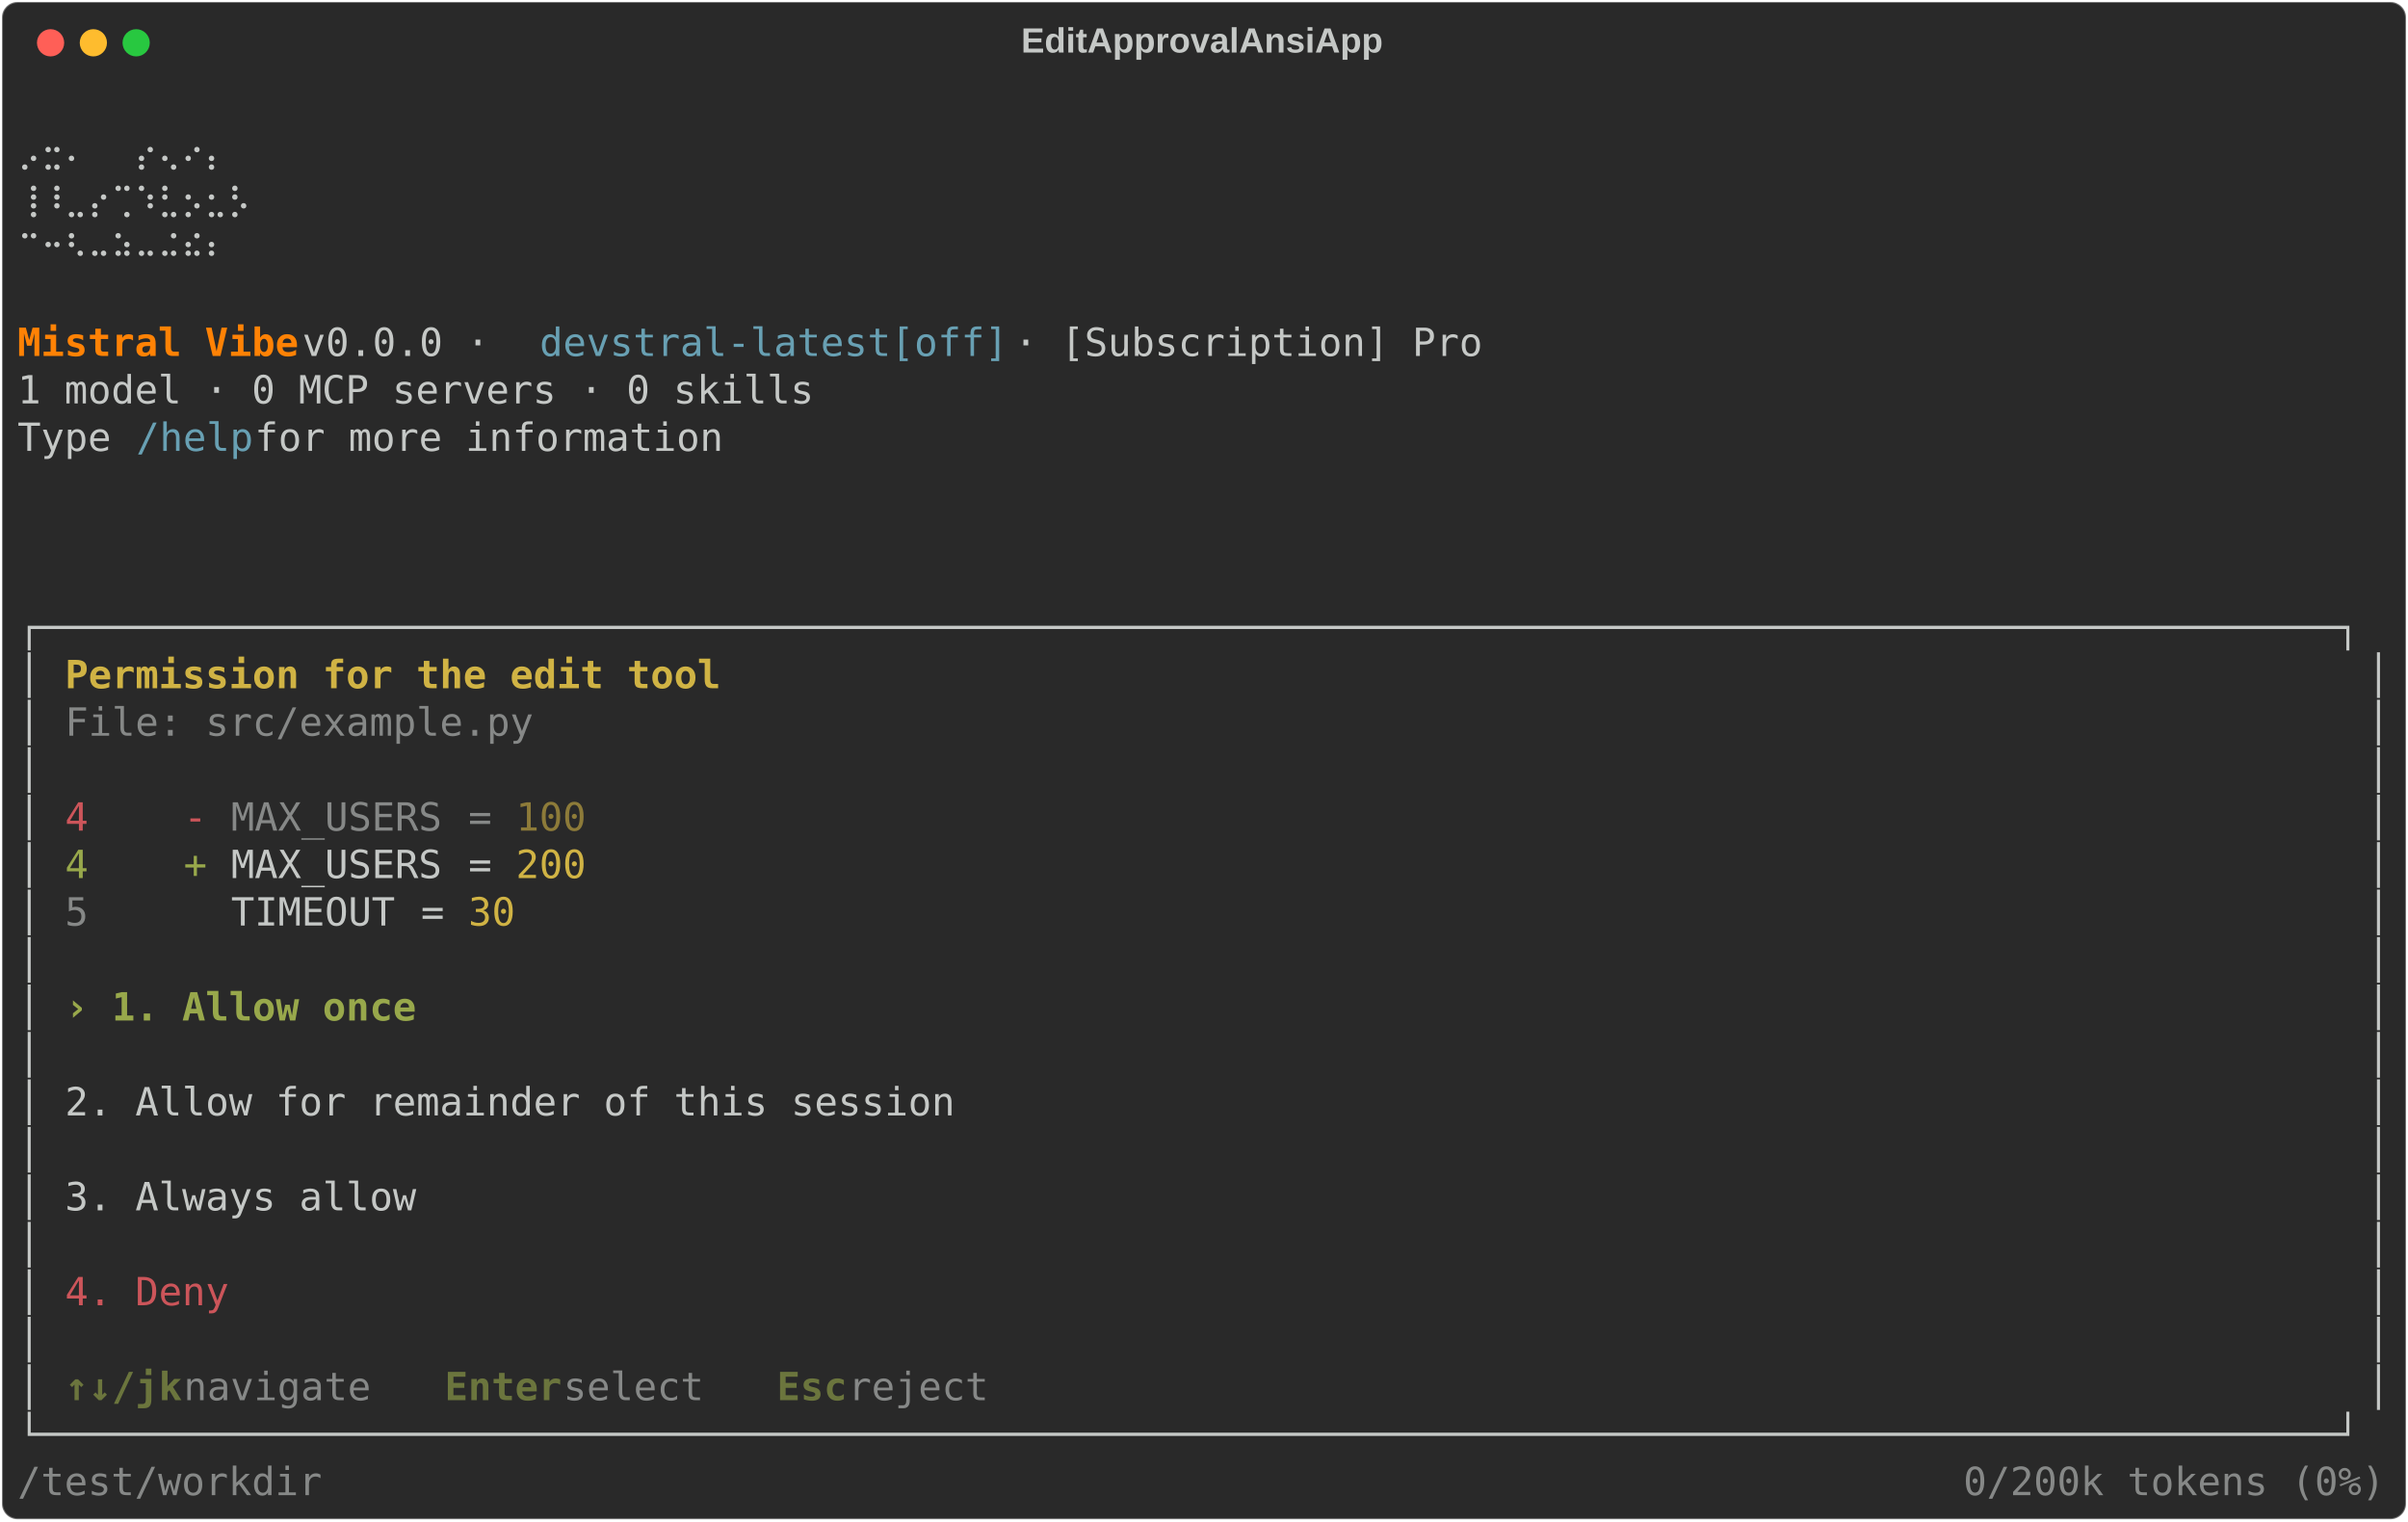
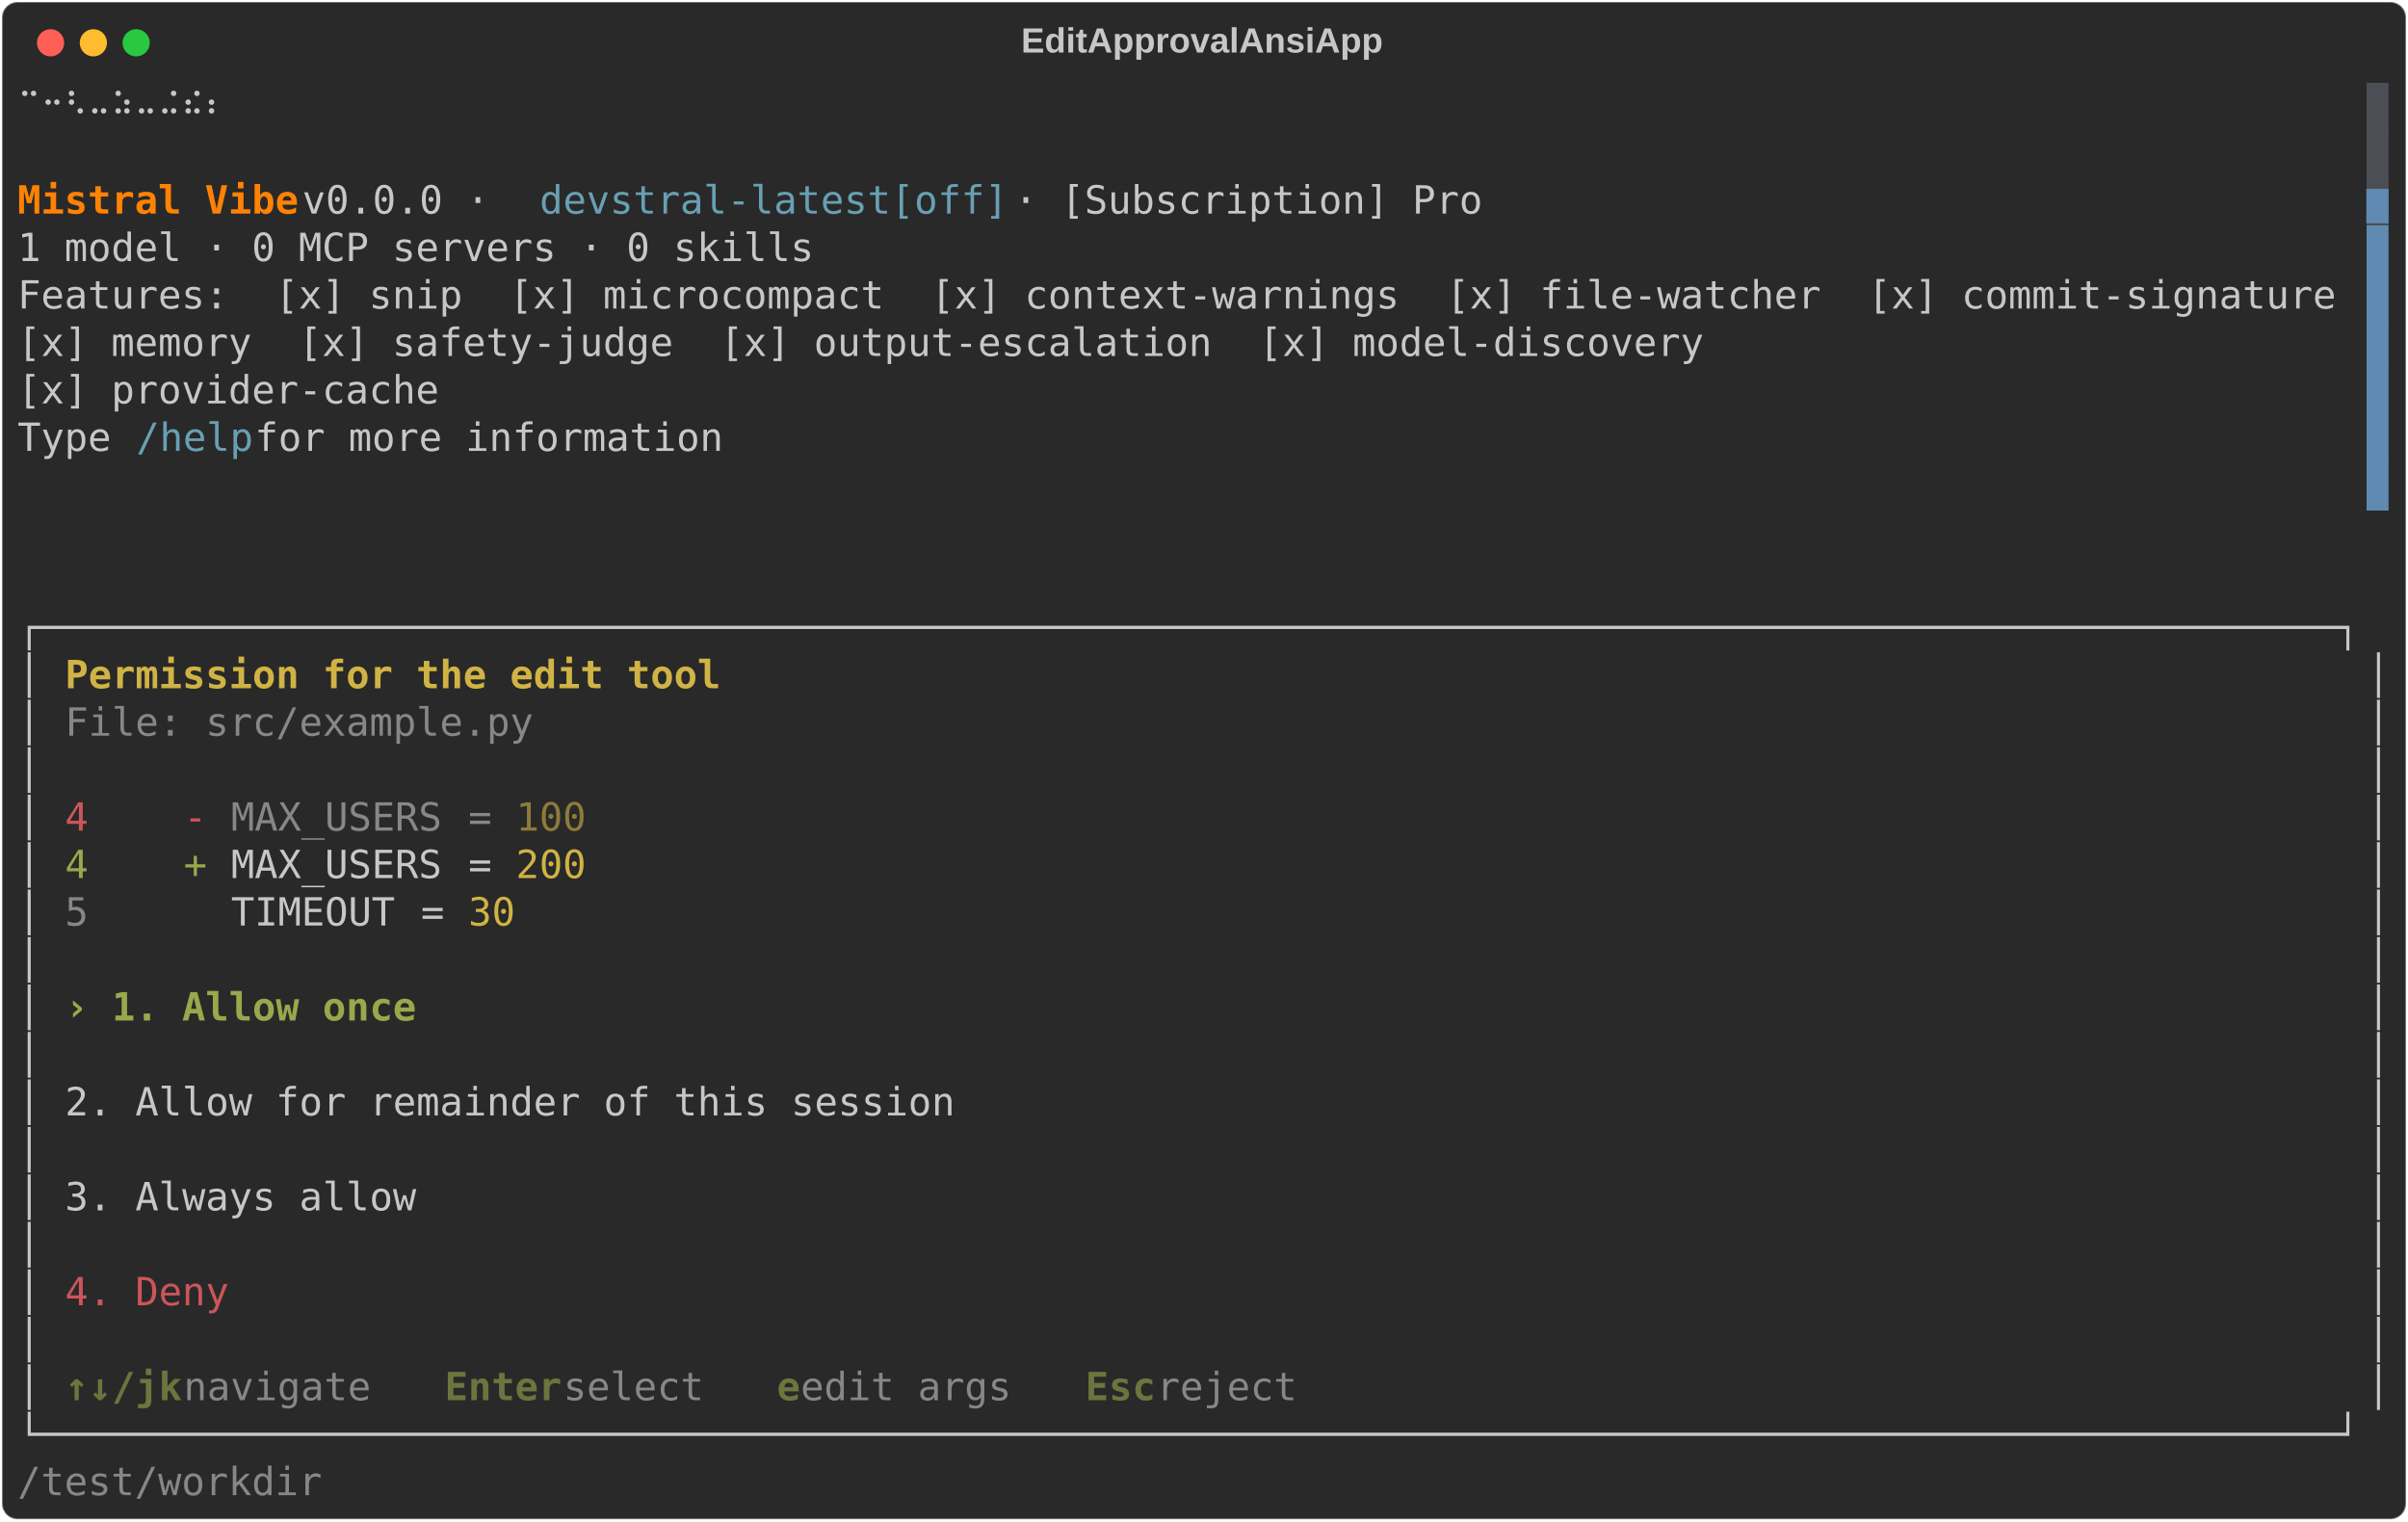
<svg xmlns="http://www.w3.org/2000/svg" class="rich-terminal" viewBox="0 0 1238 782.0">
  <style>

    @font-face {
        font-family: "Fira Code";
        src: local("FiraCode-Regular"),
                url("https://cdnjs.cloudflare.com/ajax/libs/firacode/6.2.0/woff2/FiraCode-Regular.woff2") format("woff2"),
                url("https://cdnjs.cloudflare.com/ajax/libs/firacode/6.2.0/woff/FiraCode-Regular.woff") format("woff");
        font-style: normal;
        font-weight: 400;
    }
    @font-face {
        font-family: "Fira Code";
        src: local("FiraCode-Bold"),
                url("https://cdnjs.cloudflare.com/ajax/libs/firacode/6.2.0/woff2/FiraCode-Bold.woff2") format("woff2"),
                url("https://cdnjs.cloudflare.com/ajax/libs/firacode/6.2.0/woff/FiraCode-Bold.woff") format("woff");
        font-style: bold;
        font-weight: 700;
    }

    .terminal-matrix {
        font-family: Fira Code, monospace;
        font-size: 20px;
        line-height: 24.4px;
        font-variant-east-asian: full-width;
    }

    .terminal-title {
        font-size: 18px;
        font-weight: bold;
        font-family: arial;
    }

    .terminal-r1 { fill: #c5c8c6 }
.terminal-r2 { fill: #ff8205;font-weight: bold }
.terminal-r3 { fill: #68a0b3 }
- .terminal-r4 { fill: #d0b344;font-weight: bold }
- .terminal-r5 { fill: #868887 }
- .terminal-r6 { fill: #cc555a }
- .terminal-r7 { fill: #8d7b39 }
- .terminal-r8 { fill: #98a84b }
- .terminal-r9 { fill: #d0b344 }
- .terminal-r10 { fill: #98a84b;font-weight: bold }
- .terminal-r11 { fill: #6b753d;font-weight: bold }
+ .terminal-r4 { fill: #608ab1 }
+ .terminal-r5 { fill: #292929 }
+ .terminal-r6 { fill: #d0b344;font-weight: bold }
+ .terminal-r7 { fill: #868887 }
+ .terminal-r8 { fill: #cc555a }
+ .terminal-r9 { fill: #8d7b39 }
+ .terminal-r10 { fill: #98a84b }
+ .terminal-r11 { fill: #d0b344 }
+ .terminal-r12 { fill: #98a84b;font-weight: bold }
+ .terminal-r13 { fill: #6b753d;font-weight: bold }
    </style>
  <defs>
    <clipPath id="terminal-clip-terminal">
      <rect x="0" y="0" width="1219.0" height="731.0" />
    </clipPath>
    <clipPath id="terminal-line-0">
      <rect x="0" y="1.5" width="1220" height="24.65" />
    </clipPath>
    <clipPath id="terminal-line-1">
      <rect x="0" y="25.9" width="1220" height="24.65" />
    </clipPath>
    <clipPath id="terminal-line-2">
      <rect x="0" y="50.3" width="1220" height="24.65" />
    </clipPath>
    <clipPath id="terminal-line-3">
      <rect x="0" y="74.7" width="1220" height="24.65" />
    </clipPath>
    <clipPath id="terminal-line-4">
      <rect x="0" y="99.1" width="1220" height="24.65" />
    </clipPath>
    <clipPath id="terminal-line-5">
      <rect x="0" y="123.5" width="1220" height="24.65" />
    </clipPath>
    <clipPath id="terminal-line-6">
      <rect x="0" y="147.9" width="1220" height="24.65" />
    </clipPath>
    <clipPath id="terminal-line-7">
      <rect x="0" y="172.3" width="1220" height="24.65" />
    </clipPath>
    <clipPath id="terminal-line-8">
      <rect x="0" y="196.7" width="1220" height="24.65" />
    </clipPath>
    <clipPath id="terminal-line-9">
      <rect x="0" y="221.1" width="1220" height="24.65" />
    </clipPath>
    <clipPath id="terminal-line-10">
      <rect x="0" y="245.5" width="1220" height="24.65" />
    </clipPath>
    <clipPath id="terminal-line-11">
      <rect x="0" y="269.9" width="1220" height="24.65" />
    </clipPath>
    <clipPath id="terminal-line-12">
      <rect x="0" y="294.3" width="1220" height="24.65" />
    </clipPath>
    <clipPath id="terminal-line-13">
      <rect x="0" y="318.7" width="1220" height="24.65" />
    </clipPath>
    <clipPath id="terminal-line-14">
      <rect x="0" y="343.1" width="1220" height="24.65" />
    </clipPath>
    <clipPath id="terminal-line-15">
      <rect x="0" y="367.5" width="1220" height="24.65" />
    </clipPath>
    <clipPath id="terminal-line-16">
      <rect x="0" y="391.9" width="1220" height="24.65" />
    </clipPath>
    <clipPath id="terminal-line-17">
      <rect x="0" y="416.3" width="1220" height="24.65" />
    </clipPath>
    <clipPath id="terminal-line-18">
      <rect x="0" y="440.7" width="1220" height="24.65" />
    </clipPath>
    <clipPath id="terminal-line-19">
      <rect x="0" y="465.1" width="1220" height="24.65" />
    </clipPath>
    <clipPath id="terminal-line-20">
      <rect x="0" y="489.5" width="1220" height="24.65" />
    </clipPath>
    <clipPath id="terminal-line-21">
      <rect x="0" y="513.9" width="1220" height="24.65" />
    </clipPath>
    <clipPath id="terminal-line-22">
      <rect x="0" y="538.3" width="1220" height="24.65" />
    </clipPath>
    <clipPath id="terminal-line-23">
      <rect x="0" y="562.7" width="1220" height="24.65" />
    </clipPath>
    <clipPath id="terminal-line-24">
      <rect x="0" y="587.1" width="1220" height="24.65" />
    </clipPath>
    <clipPath id="terminal-line-25">
      <rect x="0" y="611.5" width="1220" height="24.65" />
    </clipPath>
    <clipPath id="terminal-line-26">
      <rect x="0" y="635.9" width="1220" height="24.65" />
    </clipPath>
    <clipPath id="terminal-line-27">
      <rect x="0" y="660.3" width="1220" height="24.65" />
    </clipPath>
    <clipPath id="terminal-line-28">
      <rect x="0" y="684.7" width="1220" height="24.65" />
    </clipPath>
  </defs>
  <rect fill="#292929" stroke="rgba(255,255,255,0.35)" stroke-width="1" x="1" y="1" width="1236" height="780" rx="8" />
  <text class="terminal-title" fill="#c5c8c6" text-anchor="middle" x="618" y="27">EditApprovalAnsiApp</text>
  <g transform="translate(26,22)">
    <circle cx="0" cy="0" r="7" fill="#ff5f57" />
    <circle cx="22" cy="0" r="7" fill="#febc2e" />
    <circle cx="44" cy="0" r="7" fill="#28c840" />
  </g>
  <g transform="translate(9, 41)" clip-path="url(#terminal-clip-terminal)">
+     <rect fill="#4b4e55" x="1207.8" y="1.5" width="12.2" height="24.65" shape-rendering="crispEdges" />
+     <rect fill="#4b4e55" x="1207.8" y="25.9" width="12.2" height="24.65" shape-rendering="crispEdges" />
+     <rect fill="#4b4e55" x="1207.8" y="50.3" width="12.2" height="24.65" shape-rendering="crispEdges" />
+     <rect fill="#608ab1" x="1207.8" y="74.7" width="12.2" height="24.65" shape-rendering="crispEdges" />
+     <rect fill="#608ab1" x="1207.8" y="99.1" width="12.2" height="24.65" shape-rendering="crispEdges" />
+     <rect fill="#608ab1" x="1207.8" y="123.5" width="12.2" height="24.65" shape-rendering="crispEdges" />
+     <rect fill="#608ab1" x="1207.8" y="147.9" width="12.2" height="24.65" shape-rendering="crispEdges" />
+     <rect fill="#608ab1" x="1207.8" y="172.3" width="12.2" height="24.65" shape-rendering="crispEdges" />
+     <rect fill="#608ab1" x="1207.8" y="196.7" width="12.2" height="24.65" shape-rendering="crispEdges" />
    <g class="terminal-matrix">
+       <text class="terminal-r1" x="0" y="20" textLength="134.2" clip-path="url(#terminal-line-0)">  ⠉⠒⠣⠤⠵⠤⠬⠮⠆</text>
      <text class="terminal-r1" x="1220" y="20" textLength="12.2" clip-path="url(#terminal-line-0)">
</text>
-       <text class="terminal-r1" x="0" y="44.4" textLength="134.2" clip-path="url(#terminal-line-1)">  ⡠⣒⠄  ⡔⢄⠔⡄</text>
      <text class="terminal-r1" x="1220" y="44.4" textLength="12.2" clip-path="url(#terminal-line-1)">
</text>
-       <text class="terminal-r1" x="0" y="68.8" textLength="134.2" clip-path="url(#terminal-line-2)"> ⢸⠸⣀⡔⢉⠱⣃⡢⣂⡣</text>
+       <text class="terminal-r2" x="0" y="68.8" textLength="146.4" clip-path="url(#terminal-line-2)">Mistral Vibe</text>
+       <text class="terminal-r1" x="146.4" y="68.8" textLength="122" clip-path="url(#terminal-line-2)"> v0.0.0 · </text>
+       <text class="terminal-r3" x="268.4" y="68.8" textLength="244" clip-path="url(#terminal-line-2)">devstral-latest[off]</text>
+       <text class="terminal-r1" x="512.4" y="68.8" textLength="256.2" clip-path="url(#terminal-line-2)"> · [Subscription] Pro</text>
+       <text class="terminal-r4" x="1207.8" y="68.8" textLength="12.2" clip-path="url(#terminal-line-2)">▆</text>
      <text class="terminal-r1" x="1220" y="68.8" textLength="12.2" clip-path="url(#terminal-line-2)">
</text>
-       <text class="terminal-r1" x="0" y="93.2" textLength="134.2" clip-path="url(#terminal-line-3)">  ⠉⠒⠣⠤⠵⠤⠬⠮⠆</text>
+       <text class="terminal-r1" x="0" y="93.2" textLength="414.8" clip-path="url(#terminal-line-3)">1 model · 0 MCP servers · 0 skills</text>
      <text class="terminal-r1" x="1220" y="93.2" textLength="12.2" clip-path="url(#terminal-line-3)">
</text>
+       <text class="terminal-r1" x="0" y="117.6" textLength="1207.8" clip-path="url(#terminal-line-4)">Features:  [x] snip  [x] microcompact  [x] context-warnings  [x] file-watcher  [x] commit-signature</text>
      <text class="terminal-r1" x="1220" y="117.6" textLength="12.2" clip-path="url(#terminal-line-4)">
</text>
-       <text class="terminal-r2" x="0" y="142" textLength="146.4" clip-path="url(#terminal-line-5)">Mistral Vibe</text>
-       <text class="terminal-r1" x="146.4" y="142" textLength="122" clip-path="url(#terminal-line-5)"> v0.0.0 · </text>
-       <text class="terminal-r3" x="268.4" y="142" textLength="244" clip-path="url(#terminal-line-5)">devstral-latest[off]</text>
-       <text class="terminal-r1" x="512.4" y="142" textLength="256.2" clip-path="url(#terminal-line-5)"> · [Subscription] Pro</text>
+       <text class="terminal-r1" x="0" y="142" textLength="1012.6" clip-path="url(#terminal-line-5)">           [x] memory  [x] safety-judge  [x] output-escalation  [x] model-discovery</text>
      <text class="terminal-r1" x="1220" y="142" textLength="12.2" clip-path="url(#terminal-line-5)">
</text>
-       <text class="terminal-r1" x="0" y="166.4" textLength="414.8" clip-path="url(#terminal-line-6)">1 model · 0 MCP servers · 0 skills</text>
+       <text class="terminal-r1" x="0" y="166.4" textLength="353.8" clip-path="url(#terminal-line-6)">           [x] provider-cache</text>
      <text class="terminal-r1" x="1220" y="166.4" textLength="12.2" clip-path="url(#terminal-line-6)">
</text>
      <text class="terminal-r1" x="0" y="190.8" textLength="61" clip-path="url(#terminal-line-7)">Type </text>
      <text class="terminal-r3" x="61" y="190.8" textLength="61" clip-path="url(#terminal-line-7)">/help</text>
      <text class="terminal-r1" x="122" y="190.8" textLength="256.2" clip-path="url(#terminal-line-7)"> for more information</text>
      <text class="terminal-r1" x="1220" y="190.8" textLength="12.2" clip-path="url(#terminal-line-7)">
</text>
      <text class="terminal-r1" x="1220" y="215.2" textLength="12.2" clip-path="url(#terminal-line-8)">
</text>
      <text class="terminal-r1" x="1220" y="239.6" textLength="12.2" clip-path="url(#terminal-line-9)">
</text>
      <text class="terminal-r1" x="1220" y="264" textLength="12.2" clip-path="url(#terminal-line-10)">
</text>
      <text class="terminal-r1" x="0" y="288.4" textLength="1220" clip-path="url(#terminal-line-11)">┌──────────────────────────────────────────────────────────────────────────────────────────────────┐</text>
      <text class="terminal-r1" x="1220" y="288.4" textLength="12.2" clip-path="url(#terminal-line-11)">
</text>
      <text class="terminal-r1" x="0" y="312.8" textLength="12.2" clip-path="url(#terminal-line-12)">│</text>
-       <text class="terminal-r4" x="24.4" y="312.8" textLength="341.6" clip-path="url(#terminal-line-12)">Permission for the edit tool</text>
+       <text class="terminal-r6" x="24.4" y="312.8" textLength="341.6" clip-path="url(#terminal-line-12)">Permission for the edit tool</text>
      <text class="terminal-r1" x="1207.8" y="312.8" textLength="12.2" clip-path="url(#terminal-line-12)">│</text>
      <text class="terminal-r1" x="1220" y="312.8" textLength="12.2" clip-path="url(#terminal-line-12)">
</text>
      <text class="terminal-r1" x="0" y="337.2" textLength="12.2" clip-path="url(#terminal-line-13)">│</text>
-       <text class="terminal-r5" x="24.4" y="337.2" textLength="244" clip-path="url(#terminal-line-13)">File: src/example.py</text>
+       <text class="terminal-r7" x="24.4" y="337.2" textLength="244" clip-path="url(#terminal-line-13)">File: src/example.py</text>
      <text class="terminal-r1" x="1207.8" y="337.2" textLength="12.2" clip-path="url(#terminal-line-13)">│</text>
      <text class="terminal-r1" x="1220" y="337.2" textLength="12.2" clip-path="url(#terminal-line-13)">
</text>
      <text class="terminal-r1" x="0" y="361.6" textLength="12.2" clip-path="url(#terminal-line-14)">│</text>
      <text class="terminal-r1" x="1207.8" y="361.6" textLength="12.2" clip-path="url(#terminal-line-14)">│</text>
      <text class="terminal-r1" x="1220" y="361.6" textLength="12.2" clip-path="url(#terminal-line-14)">
</text>
      <text class="terminal-r1" x="0" y="386" textLength="12.2" clip-path="url(#terminal-line-15)">│</text>
-       <text class="terminal-r6" x="24.4" y="386" textLength="61" clip-path="url(#terminal-line-15)">   4 </text>
-       <text class="terminal-r6" x="85.4" y="386" textLength="24.4" clip-path="url(#terminal-line-15)">- </text>
-       <text class="terminal-r5" x="109.8" y="386" textLength="109.8" clip-path="url(#terminal-line-15)">MAX_USERS</text>
-       <text class="terminal-r5" x="231.8" y="386" textLength="12.2" clip-path="url(#terminal-line-15)">=</text>
-       <text class="terminal-r7" x="256.2" y="386" textLength="36.6" clip-path="url(#terminal-line-15)">100</text>
+       <text class="terminal-r8" x="24.4" y="386" textLength="61" clip-path="url(#terminal-line-15)">   4 </text>
+       <text class="terminal-r8" x="85.4" y="386" textLength="24.4" clip-path="url(#terminal-line-15)">- </text>
+       <text class="terminal-r7" x="109.8" y="386" textLength="109.8" clip-path="url(#terminal-line-15)">MAX_USERS</text>
+       <text class="terminal-r7" x="231.8" y="386" textLength="12.2" clip-path="url(#terminal-line-15)">=</text>
+       <text class="terminal-r9" x="256.2" y="386" textLength="36.6" clip-path="url(#terminal-line-15)">100</text>
      <text class="terminal-r1" x="1207.8" y="386" textLength="12.2" clip-path="url(#terminal-line-15)">│</text>
      <text class="terminal-r1" x="1220" y="386" textLength="12.2" clip-path="url(#terminal-line-15)">
</text>
      <text class="terminal-r1" x="0" y="410.4" textLength="12.2" clip-path="url(#terminal-line-16)">│</text>
-       <text class="terminal-r8" x="24.4" y="410.4" textLength="61" clip-path="url(#terminal-line-16)">   4 </text>
-       <text class="terminal-r8" x="85.4" y="410.4" textLength="24.4" clip-path="url(#terminal-line-16)">+ </text>
+       <text class="terminal-r10" x="24.4" y="410.4" textLength="61" clip-path="url(#terminal-line-16)">   4 </text>
+       <text class="terminal-r10" x="85.4" y="410.4" textLength="24.4" clip-path="url(#terminal-line-16)">+ </text>
      <text class="terminal-r1" x="109.8" y="410.4" textLength="109.8" clip-path="url(#terminal-line-16)">MAX_USERS</text>
      <text class="terminal-r1" x="231.8" y="410.4" textLength="12.2" clip-path="url(#terminal-line-16)">=</text>
-       <text class="terminal-r9" x="256.2" y="410.4" textLength="36.6" clip-path="url(#terminal-line-16)">200</text>
+       <text class="terminal-r11" x="256.2" y="410.4" textLength="36.6" clip-path="url(#terminal-line-16)">200</text>
      <text class="terminal-r1" x="1207.8" y="410.4" textLength="12.2" clip-path="url(#terminal-line-16)">│</text>
      <text class="terminal-r1" x="1220" y="410.4" textLength="12.2" clip-path="url(#terminal-line-16)">
</text>
      <text class="terminal-r1" x="0" y="434.8" textLength="12.2" clip-path="url(#terminal-line-17)">│</text>
-       <text class="terminal-r5" x="24.4" y="434.8" textLength="61" clip-path="url(#terminal-line-17)">   5 </text>
+       <text class="terminal-r7" x="24.4" y="434.8" textLength="61" clip-path="url(#terminal-line-17)">   5 </text>
      <text class="terminal-r1" x="109.8" y="434.8" textLength="85.4" clip-path="url(#terminal-line-17)">TIMEOUT</text>
      <text class="terminal-r1" x="207.4" y="434.8" textLength="12.2" clip-path="url(#terminal-line-17)">=</text>
-       <text class="terminal-r9" x="231.8" y="434.8" textLength="24.4" clip-path="url(#terminal-line-17)">30</text>
+       <text class="terminal-r11" x="231.8" y="434.8" textLength="24.4" clip-path="url(#terminal-line-17)">30</text>
      <text class="terminal-r1" x="1207.8" y="434.8" textLength="12.2" clip-path="url(#terminal-line-17)">│</text>
      <text class="terminal-r1" x="1220" y="434.8" textLength="12.2" clip-path="url(#terminal-line-17)">
</text>
      <text class="terminal-r1" x="0" y="459.2" textLength="12.2" clip-path="url(#terminal-line-18)">│</text>
      <text class="terminal-r1" x="1207.8" y="459.2" textLength="12.2" clip-path="url(#terminal-line-18)">│</text>
      <text class="terminal-r1" x="1220" y="459.2" textLength="12.2" clip-path="url(#terminal-line-18)">
</text>
      <text class="terminal-r1" x="0" y="483.6" textLength="12.2" clip-path="url(#terminal-line-19)">│</text>
-       <text class="terminal-r10" x="24.4" y="483.6" textLength="183" clip-path="url(#terminal-line-19)">› 1. Allow once</text>
+       <text class="terminal-r12" x="24.4" y="483.6" textLength="183" clip-path="url(#terminal-line-19)">› 1. Allow once</text>
      <text class="terminal-r1" x="1207.8" y="483.6" textLength="12.2" clip-path="url(#terminal-line-19)">│</text>
      <text class="terminal-r1" x="1220" y="483.6" textLength="12.2" clip-path="url(#terminal-line-19)">
</text>
      <text class="terminal-r1" x="0" y="508" textLength="12.2" clip-path="url(#terminal-line-20)">│</text>
      <text class="terminal-r1" x="1207.8" y="508" textLength="12.2" clip-path="url(#terminal-line-20)">│</text>
      <text class="terminal-r1" x="1220" y="508" textLength="12.2" clip-path="url(#terminal-line-20)">
</text>
      <text class="terminal-r1" x="0" y="532.4" textLength="12.2" clip-path="url(#terminal-line-21)">│</text>
      <text class="terminal-r1" x="24.4" y="532.4" textLength="488" clip-path="url(#terminal-line-21)">  2. Allow for remainder of this session</text>
      <text class="terminal-r1" x="1207.8" y="532.4" textLength="12.2" clip-path="url(#terminal-line-21)">│</text>
      <text class="terminal-r1" x="1220" y="532.4" textLength="12.2" clip-path="url(#terminal-line-21)">
</text>
      <text class="terminal-r1" x="0" y="556.8" textLength="12.2" clip-path="url(#terminal-line-22)">│</text>
      <text class="terminal-r1" x="1207.8" y="556.8" textLength="12.2" clip-path="url(#terminal-line-22)">│</text>
      <text class="terminal-r1" x="1220" y="556.8" textLength="12.2" clip-path="url(#terminal-line-22)">
</text>
      <text class="terminal-r1" x="0" y="581.2" textLength="12.2" clip-path="url(#terminal-line-23)">│</text>
      <text class="terminal-r1" x="24.4" y="581.2" textLength="207.4" clip-path="url(#terminal-line-23)">  3. Always allow</text>
      <text class="terminal-r1" x="1207.8" y="581.2" textLength="12.2" clip-path="url(#terminal-line-23)">│</text>
      <text class="terminal-r1" x="1220" y="581.2" textLength="12.2" clip-path="url(#terminal-line-23)">
</text>
      <text class="terminal-r1" x="0" y="605.6" textLength="12.2" clip-path="url(#terminal-line-24)">│</text>
      <text class="terminal-r1" x="1207.8" y="605.6" textLength="12.2" clip-path="url(#terminal-line-24)">│</text>
      <text class="terminal-r1" x="1220" y="605.6" textLength="12.2" clip-path="url(#terminal-line-24)">
</text>
      <text class="terminal-r1" x="0" y="630" textLength="12.2" clip-path="url(#terminal-line-25)">│</text>
-       <text class="terminal-r6" x="24.4" y="630" textLength="109.8" clip-path="url(#terminal-line-25)">  4. Deny</text>
+       <text class="terminal-r8" x="24.4" y="630" textLength="109.8" clip-path="url(#terminal-line-25)">  4. Deny</text>
      <text class="terminal-r1" x="1207.8" y="630" textLength="12.2" clip-path="url(#terminal-line-25)">│</text>
      <text class="terminal-r1" x="1220" y="630" textLength="12.2" clip-path="url(#terminal-line-25)">
</text>
      <text class="terminal-r1" x="0" y="654.4" textLength="12.2" clip-path="url(#terminal-line-26)">│</text>
      <text class="terminal-r1" x="1207.8" y="654.4" textLength="12.2" clip-path="url(#terminal-line-26)">│</text>
      <text class="terminal-r1" x="1220" y="654.4" textLength="12.2" clip-path="url(#terminal-line-26)">
</text>
      <text class="terminal-r1" x="0" y="678.8" textLength="12.2" clip-path="url(#terminal-line-27)">│</text>
-       <text class="terminal-r11" x="24.4" y="678.8" textLength="61" clip-path="url(#terminal-line-27)">↑↓/jk</text>
-       <text class="terminal-r5" x="85.4" y="678.8" textLength="134.2" clip-path="url(#terminal-line-27)"> navigate  </text>
-       <text class="terminal-r11" x="219.6" y="678.8" textLength="61" clip-path="url(#terminal-line-27)">Enter</text>
-       <text class="terminal-r5" x="280.6" y="678.8" textLength="109.8" clip-path="url(#terminal-line-27)"> select  </text>
-       <text class="terminal-r11" x="390.4" y="678.8" textLength="36.6" clip-path="url(#terminal-line-27)">Esc</text>
-       <text class="terminal-r5" x="427" y="678.8" textLength="85.4" clip-path="url(#terminal-line-27)"> reject</text>
+       <text class="terminal-r13" x="24.4" y="678.8" textLength="61" clip-path="url(#terminal-line-27)">↑↓/jk</text>
+       <text class="terminal-r7" x="85.4" y="678.8" textLength="134.2" clip-path="url(#terminal-line-27)"> navigate  </text>
+       <text class="terminal-r13" x="219.6" y="678.8" textLength="61" clip-path="url(#terminal-line-27)">Enter</text>
+       <text class="terminal-r7" x="280.6" y="678.8" textLength="109.8" clip-path="url(#terminal-line-27)"> select  </text>
+       <text class="terminal-r13" x="390.4" y="678.8" textLength="12.2" clip-path="url(#terminal-line-27)">e</text>
+       <text class="terminal-r7" x="402.6" y="678.8" textLength="146.4" clip-path="url(#terminal-line-27)"> edit args  </text>
+       <text class="terminal-r13" x="549" y="678.8" textLength="36.6" clip-path="url(#terminal-line-27)">Esc</text>
+       <text class="terminal-r7" x="585.6" y="678.8" textLength="85.4" clip-path="url(#terminal-line-27)"> reject</text>
      <text class="terminal-r1" x="1207.8" y="678.8" textLength="12.2" clip-path="url(#terminal-line-27)">│</text>
      <text class="terminal-r1" x="1220" y="678.8" textLength="12.2" clip-path="url(#terminal-line-27)">
</text>
      <text class="terminal-r1" x="0" y="703.2" textLength="1220" clip-path="url(#terminal-line-28)">└──────────────────────────────────────────────────────────────────────────────────────────────────┘</text>
      <text class="terminal-r1" x="1220" y="703.2" textLength="12.2" clip-path="url(#terminal-line-28)">
</text>
-       <text class="terminal-r5" x="0" y="727.6" textLength="158.6" clip-path="url(#terminal-line-29)">/test/workdir</text>
-       <text class="terminal-r5" x="1000.4" y="727.6" textLength="219.6" clip-path="url(#terminal-line-29)">0/200k tokens (0%)</text>
+       <text class="terminal-r7" x="0" y="727.6" textLength="158.6" clip-path="url(#terminal-line-29)">/test/workdir</text>
    </g>
  </g>
</svg>
